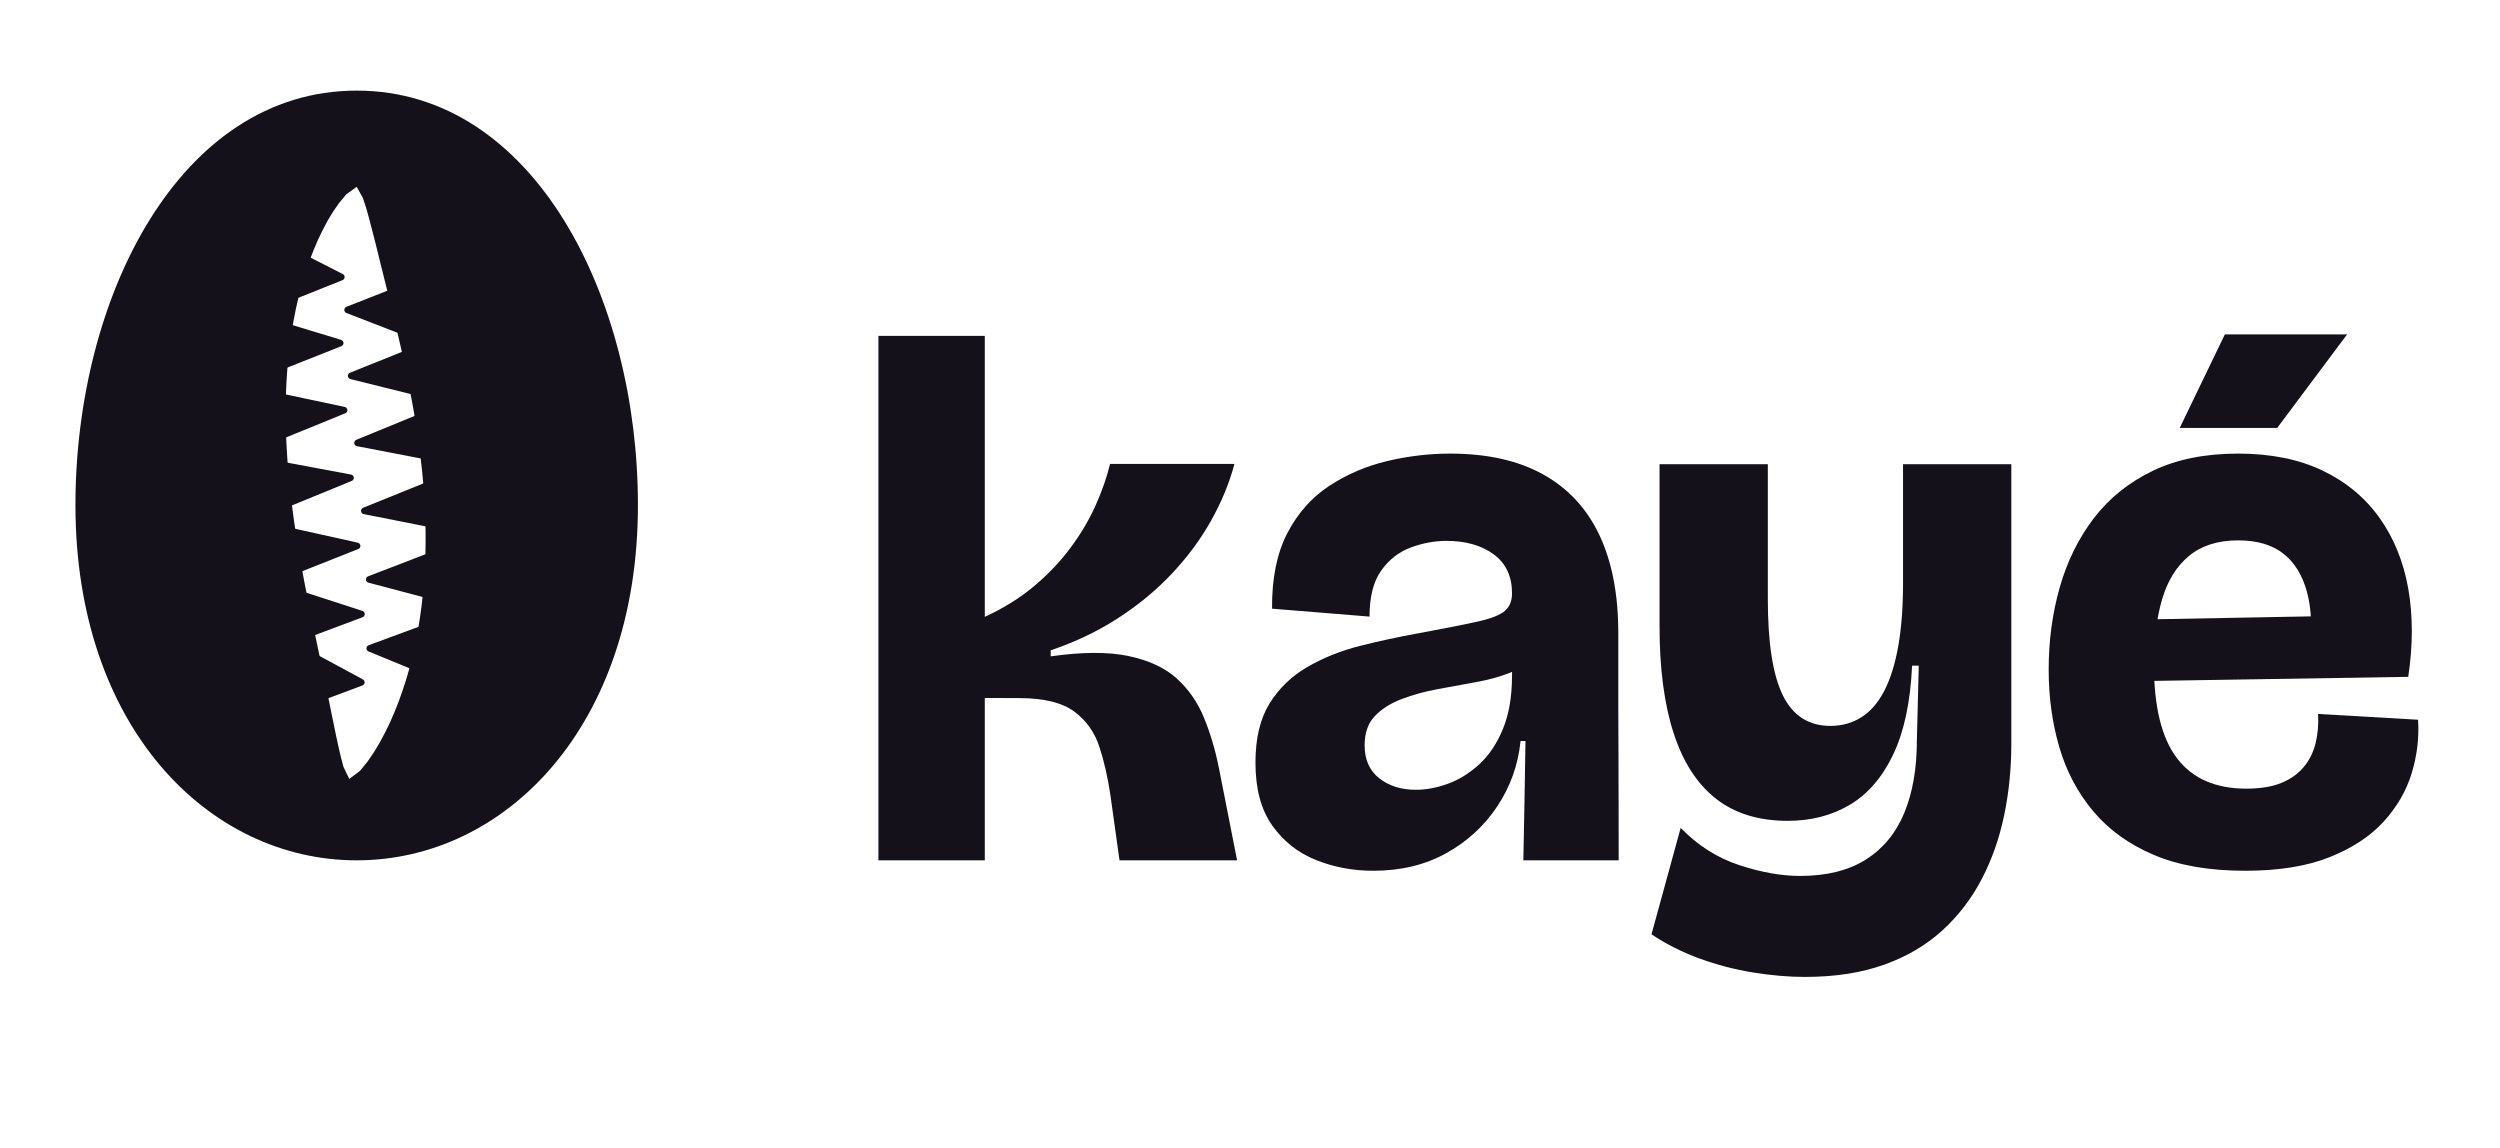
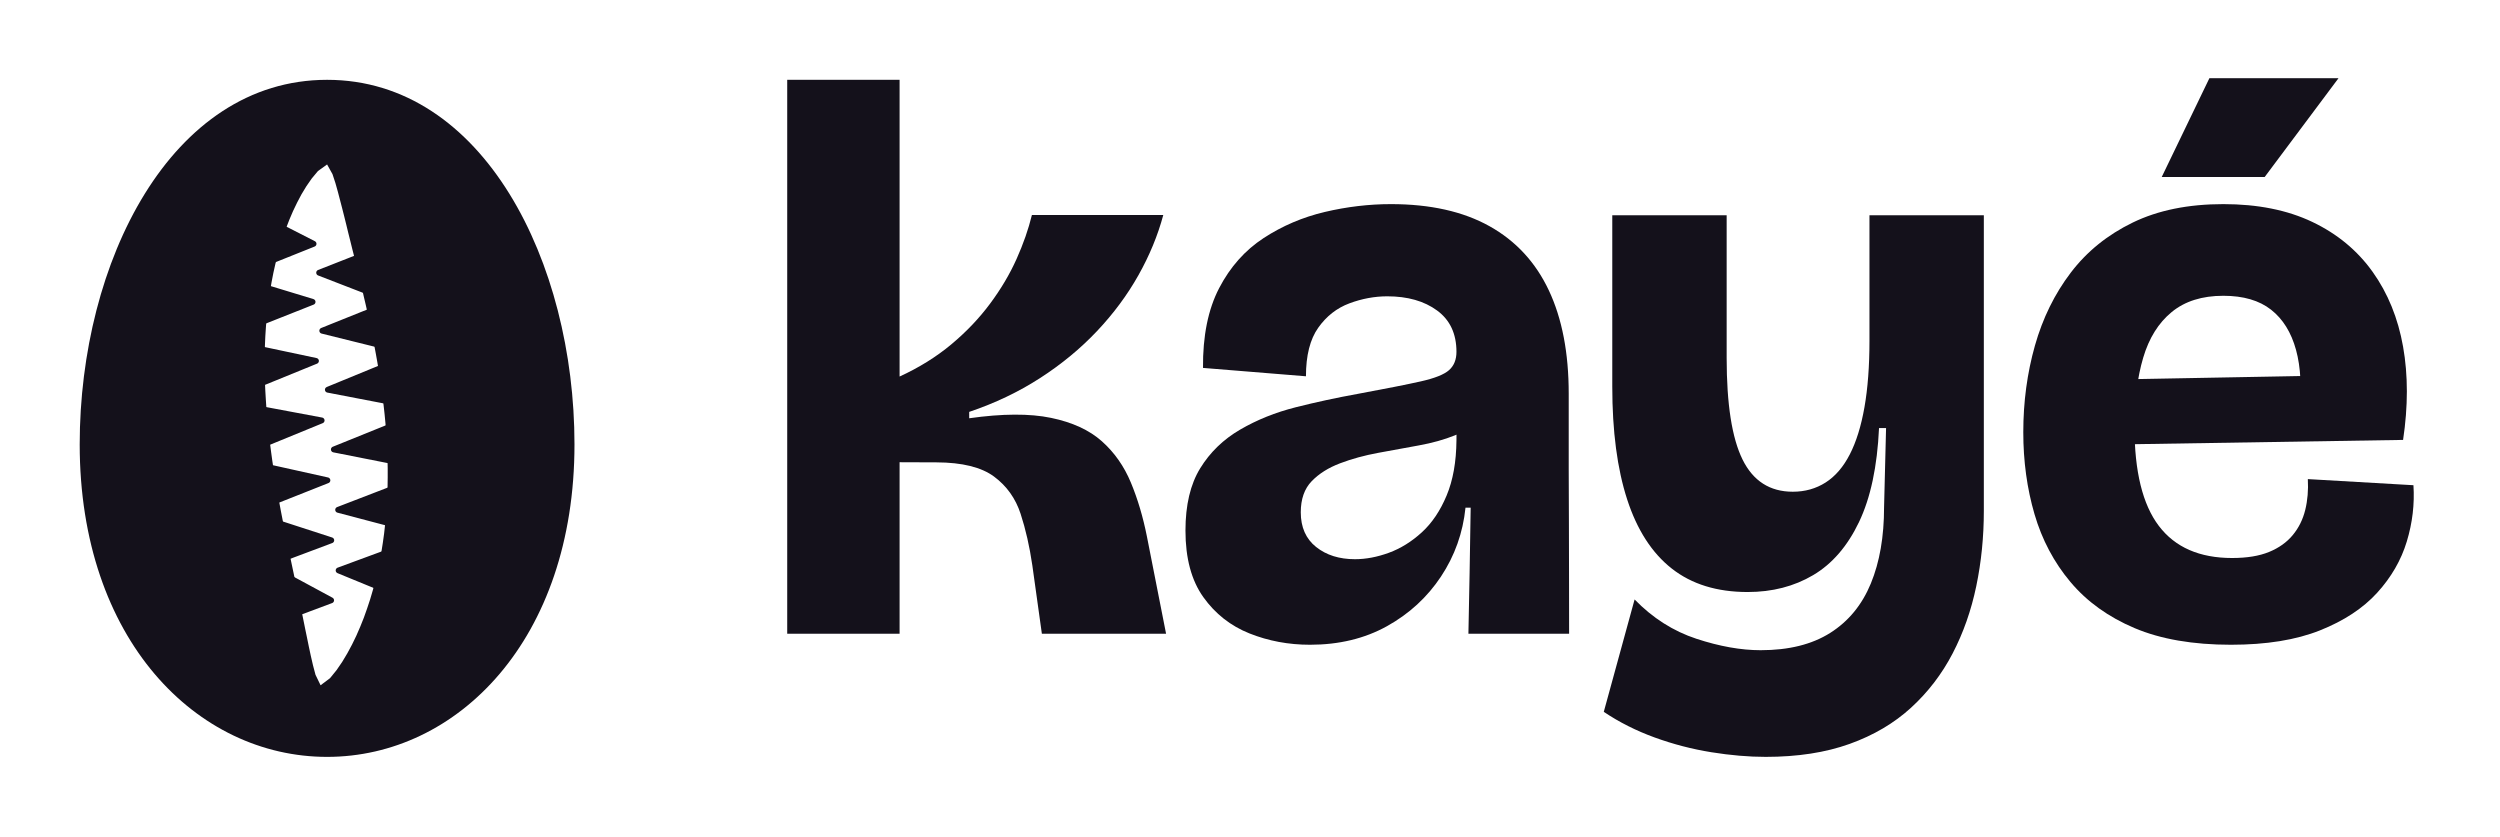
- <svg xmlns="http://www.w3.org/2000/svg" viewBox="-10 -10 331.3 152" width="1325" height="608">
-   <g transform="translate(-21.58,-5.85) scale(0.9808)">
+ <svg xmlns="http://www.w3.org/2000/svg" viewBox="-10 24.50 313.66 104.95" width="1255" height="420">
+   <g transform="translate(-17.97,27.97) scale(0.8168)">
    <path fill-rule="evenodd" d="M60 8 C84 8 98 36 98 64 C98 94 80 112 60 112 C40 112 22 94 22 64 C22 36 36 8 60 8 Z M60.00 21.00 L58.60 22.01 L57.64 23.16 L56.81 24.36 L56.06 25.60 L55.39 26.87 L54.77 28.16 L54.21 29.47 L53.69 30.81 L53.22 32.15 L52.79 33.51 L52.41 34.88 L52.06 36.26 L51.75 37.65 L51.48 39.04 L51.24 40.43 L51.03 41.83 L50.86 43.23 L50.71 44.63 L50.60 46.03 L50.51 47.43 L50.45 48.82 L50.42 50.22 L50.41 51.60 L50.42 52.99 L50.45 54.36 L50.51 55.74 L50.59 57.10 L50.68 58.46 L50.79 59.82 L50.92 61.16 L51.07 62.50 L51.23 63.84 L51.40 65.16 L51.58 66.48 L51.78 67.80 L51.99 69.10 L52.21 70.40 L52.43 71.70 L52.67 72.99 L52.91 74.28 L53.16 75.56 L53.42 76.84 L53.68 78.12 L53.94 79.40 L54.20 80.67 L54.47 81.95 L54.74 83.23 L55.01 84.51 L55.29 85.80 L55.56 87.09 L55.83 88.39 L56.10 89.70 L56.37 91.02 L56.64 92.36 L56.92 93.71 L57.20 95.08 L57.50 96.48 L57.83 97.91 L58.22 99.39 L59.00 101.00 L59.00 101.00 L60.45 99.91 L61.45 98.68 L62.32 97.41 L63.11 96.09 L63.83 94.75 L64.49 93.39 L65.09 92.01 L65.65 90.61 L66.15 89.20 L66.62 87.78 L67.04 86.35 L67.42 84.91 L67.76 83.47 L68.06 82.02 L68.33 80.58 L68.56 79.13 L68.76 77.68 L68.92 76.23 L69.06 74.79 L69.16 73.35 L69.24 71.92 L69.29 70.49 L69.31 69.06 L69.31 67.65 L69.28 66.24 L69.23 64.84 L69.16 63.45 L69.07 62.07 L68.96 60.70 L68.83 59.34 L68.68 57.99 L68.52 56.65 L68.34 55.31 L68.15 53.99 L67.94 52.68 L67.72 51.38 L67.49 50.09 L67.25 48.81 L67.01 47.54 L66.75 46.27 L66.48 45.02 L66.21 43.77 L65.93 42.53 L65.64 41.30 L65.36 40.07 L65.06 38.84 L64.77 37.62 L64.47 36.39 L64.17 35.17 L63.86 33.95 L63.56 32.73 L63.25 31.50 L62.95 30.26 L62.64 29.01 L62.32 27.75 L61.99 26.48 L61.65 25.18 L61.28 23.86 L60.83 22.49 L60.00 21.00 Z" fill="#14111B" />
    <path d="M51.63 35.71 L57.92 33.19 L51.89 30.11 Z M65.97 40.41 L58.78 37.63 L65.96 34.81 Z M49.87 45.24 L57.77 42.11 L49.65 39.64 Z M68.09 48.73 L59.26 46.54 L67.70 43.15 Z M49.46 54.78 L58.29 51.18 L48.96 49.20 Z M69.74 57.45 L60.12 55.60 L69.18 51.88 Z M50.01 64.07 L59.16 60.32 L49.44 58.50 Z M70.65 66.68 L61.04 64.78 L70.12 61.11 Z M51.19 73.03 L60.05 69.52 L50.74 67.45 Z M70.50 76.37 L61.70 74.05 L70.19 70.78 Z M52.70 81.71 L60.64 78.73 L52.57 76.11 Z M68.91 86.29 L61.77 83.36 L69.01 80.69 Z M54.28 90.32 L60.62 87.95 L54.66 84.73 Z" fill="#14111B" stroke="#14111B" stroke-width="0.9" stroke-linejoin="round" />
  </g>
-   <g fill="#14111B" transform="translate(102.54,4.00)">
+   <g fill="#14111B" transform="translate(84.90,4.00)">
    <path d="M3.867 100.0V30.5H17.966V67.733Q21.633 66.05 24.45 63.7Q27.267 61.35 29.317 58.592Q31.367 55.833 32.642 52.983Q33.917 50.133 34.567 47.467H51.05Q50.016 51.317 47.925 55.033Q45.833 58.75 42.733 62.033Q39.633 65.317 35.591 67.925Q31.55 70.533 26.7 72.167V72.967Q32.95 72.083 36.966 72.917Q40.983 73.75 43.341 75.85Q45.7 77.95 46.983 81.033Q48.266 84.117 49 87.817L51.4 100.0H35.817L34.617 91.4Q34.1 87.867 33.15 84.958Q32.2 82.05 29.817 80.283Q27.433 78.517 22.6 78.5L17.966 78.483V100.0Z" />
    <path d="M69.45 101.383Q65.433 101.383 61.875 99.967Q58.317 98.55 56.075 95.408Q53.833 92.267 53.833 87.05Q53.833 82.25 55.683 79.242Q57.533 76.233 60.692 74.392Q63.85 72.55 67.683 71.583Q71.517 70.617 75.4 69.917Q80.717 68.933 83.35 68.342Q85.983 67.75 86.908 66.925Q87.833 66.1 87.833 64.633Q87.833 61.233 85.408 59.45Q82.983 57.667 79.15 57.667Q76.767 57.667 74.4 58.55Q72.033 59.433 70.492 61.608Q68.95 63.783 68.95 67.7L56.033 66.65Q55.983 60.633 58.058 56.642Q60.133 52.65 63.642 50.358Q67.15 48.067 71.317 47.083Q75.483 46.1 79.617 46.1Q87.017 46.1 91.975 48.867Q96.933 51.633 99.425 56.925Q101.917 62.217 101.917 69.883V79.383Q101.933 82.8 101.942 86.267Q101.95 89.733 101.958 93.158Q101.967 96.583 101.967 100.0H89.333Q89.417 96.167 89.483 92.308Q89.55 88.45 89.617 84.183H88.967Q88.483 88.917 85.892 92.825Q83.3 96.733 79.108 99.058Q74.917 101.383 69.45 101.383ZM75.1 90.65Q77.15 90.65 79.358 89.842Q81.567 89.033 83.483 87.283Q85.4 85.533 86.6 82.658Q87.8 79.783 87.833 75.733L87.85 73.367L90.533 72.933Q89.65 74.3 87.642 75.108Q85.633 75.917 83.108 76.375Q80.583 76.833 78.008 77.308Q75.433 77.783 73.233 78.617Q71.033 79.45 69.666 80.867Q68.3 82.283 68.3 84.767Q68.3 87.583 70.225 89.117Q72.15 90.65 75.1 90.65Z" />
    <path d="M126.633 115.45Q123.433 115.45 119.808 114.867Q116.183 114.283 112.7 113.017Q109.217 111.75 106.317 109.8L110.183 95.7Q113.583 99.2 117.942 100.634Q122.3 102.067 126 102.067Q131.3 102.067 134.733 99.892Q138.167 97.717 139.825 93.692Q141.483 89.667 141.483 84.117L141.733 74.2H140.85Q140.517 81.433 138.342 85.983Q136.167 90.533 132.583 92.65Q129 94.767 124.367 94.767Q118.6 94.767 114.858 91.833Q111.117 88.9 109.25 83.15Q107.383 77.4 107.383 68.983V47.5H121.733V65.4Q121.733 74.1 123.725 78.142Q125.717 82.184 130.033 82.184Q132.333 82.184 134.15 81.025Q135.967 79.867 137.183 77.5Q138.4 75.133 139.025 71.567Q139.65 68 139.65 63.283V47.5H154V84.6Q154 89.467 153.05 94.033Q152.1 98.6 150.083 102.475Q148.067 106.35 144.875 109.275Q141.683 112.2 137.158 113.825Q132.633 115.45 126.633 115.45Z" />
    <path d="M185 101.383Q177.85 101.383 172.908 99.292Q167.967 97.2 164.867 93.508Q161.767 89.817 160.358 85Q158.95 80.183 158.95 74.717Q158.95 69.017 160.408 63.858Q161.867 58.7 164.9 54.708Q167.933 50.717 172.692 48.408Q177.45 46.1 184.05 46.1Q190.517 46.1 195.208 48.333Q199.9 50.567 202.775 54.592Q205.65 58.617 206.6 63.983Q207.55 69.35 206.6 75.683L167.933 76.3V68.15L195.633 67.633L193.567 72.35Q194.067 67.667 193.167 64.383Q192.267 61.1 190.042 59.35Q187.817 57.6 184.05 57.6Q180.05 57.6 177.567 59.642Q175.083 61.683 173.992 65.375Q172.9 69.067 172.9 74.033Q172.9 82.45 175.958 86.475Q179.017 90.5 185.15 90.5Q187.933 90.5 189.783 89.742Q191.633 88.983 192.758 87.625Q193.883 86.267 194.325 84.467Q194.767 82.667 194.65 80.6L207.9 81.367Q208.133 84.9 207.067 88.425Q206 91.95 203.342 94.867Q200.683 97.783 196.167 99.583Q191.65 101.383 185 101.383ZM189.233 42.7H176.317L182.3 30.3H198.5Z" />
  </g>
</svg>
